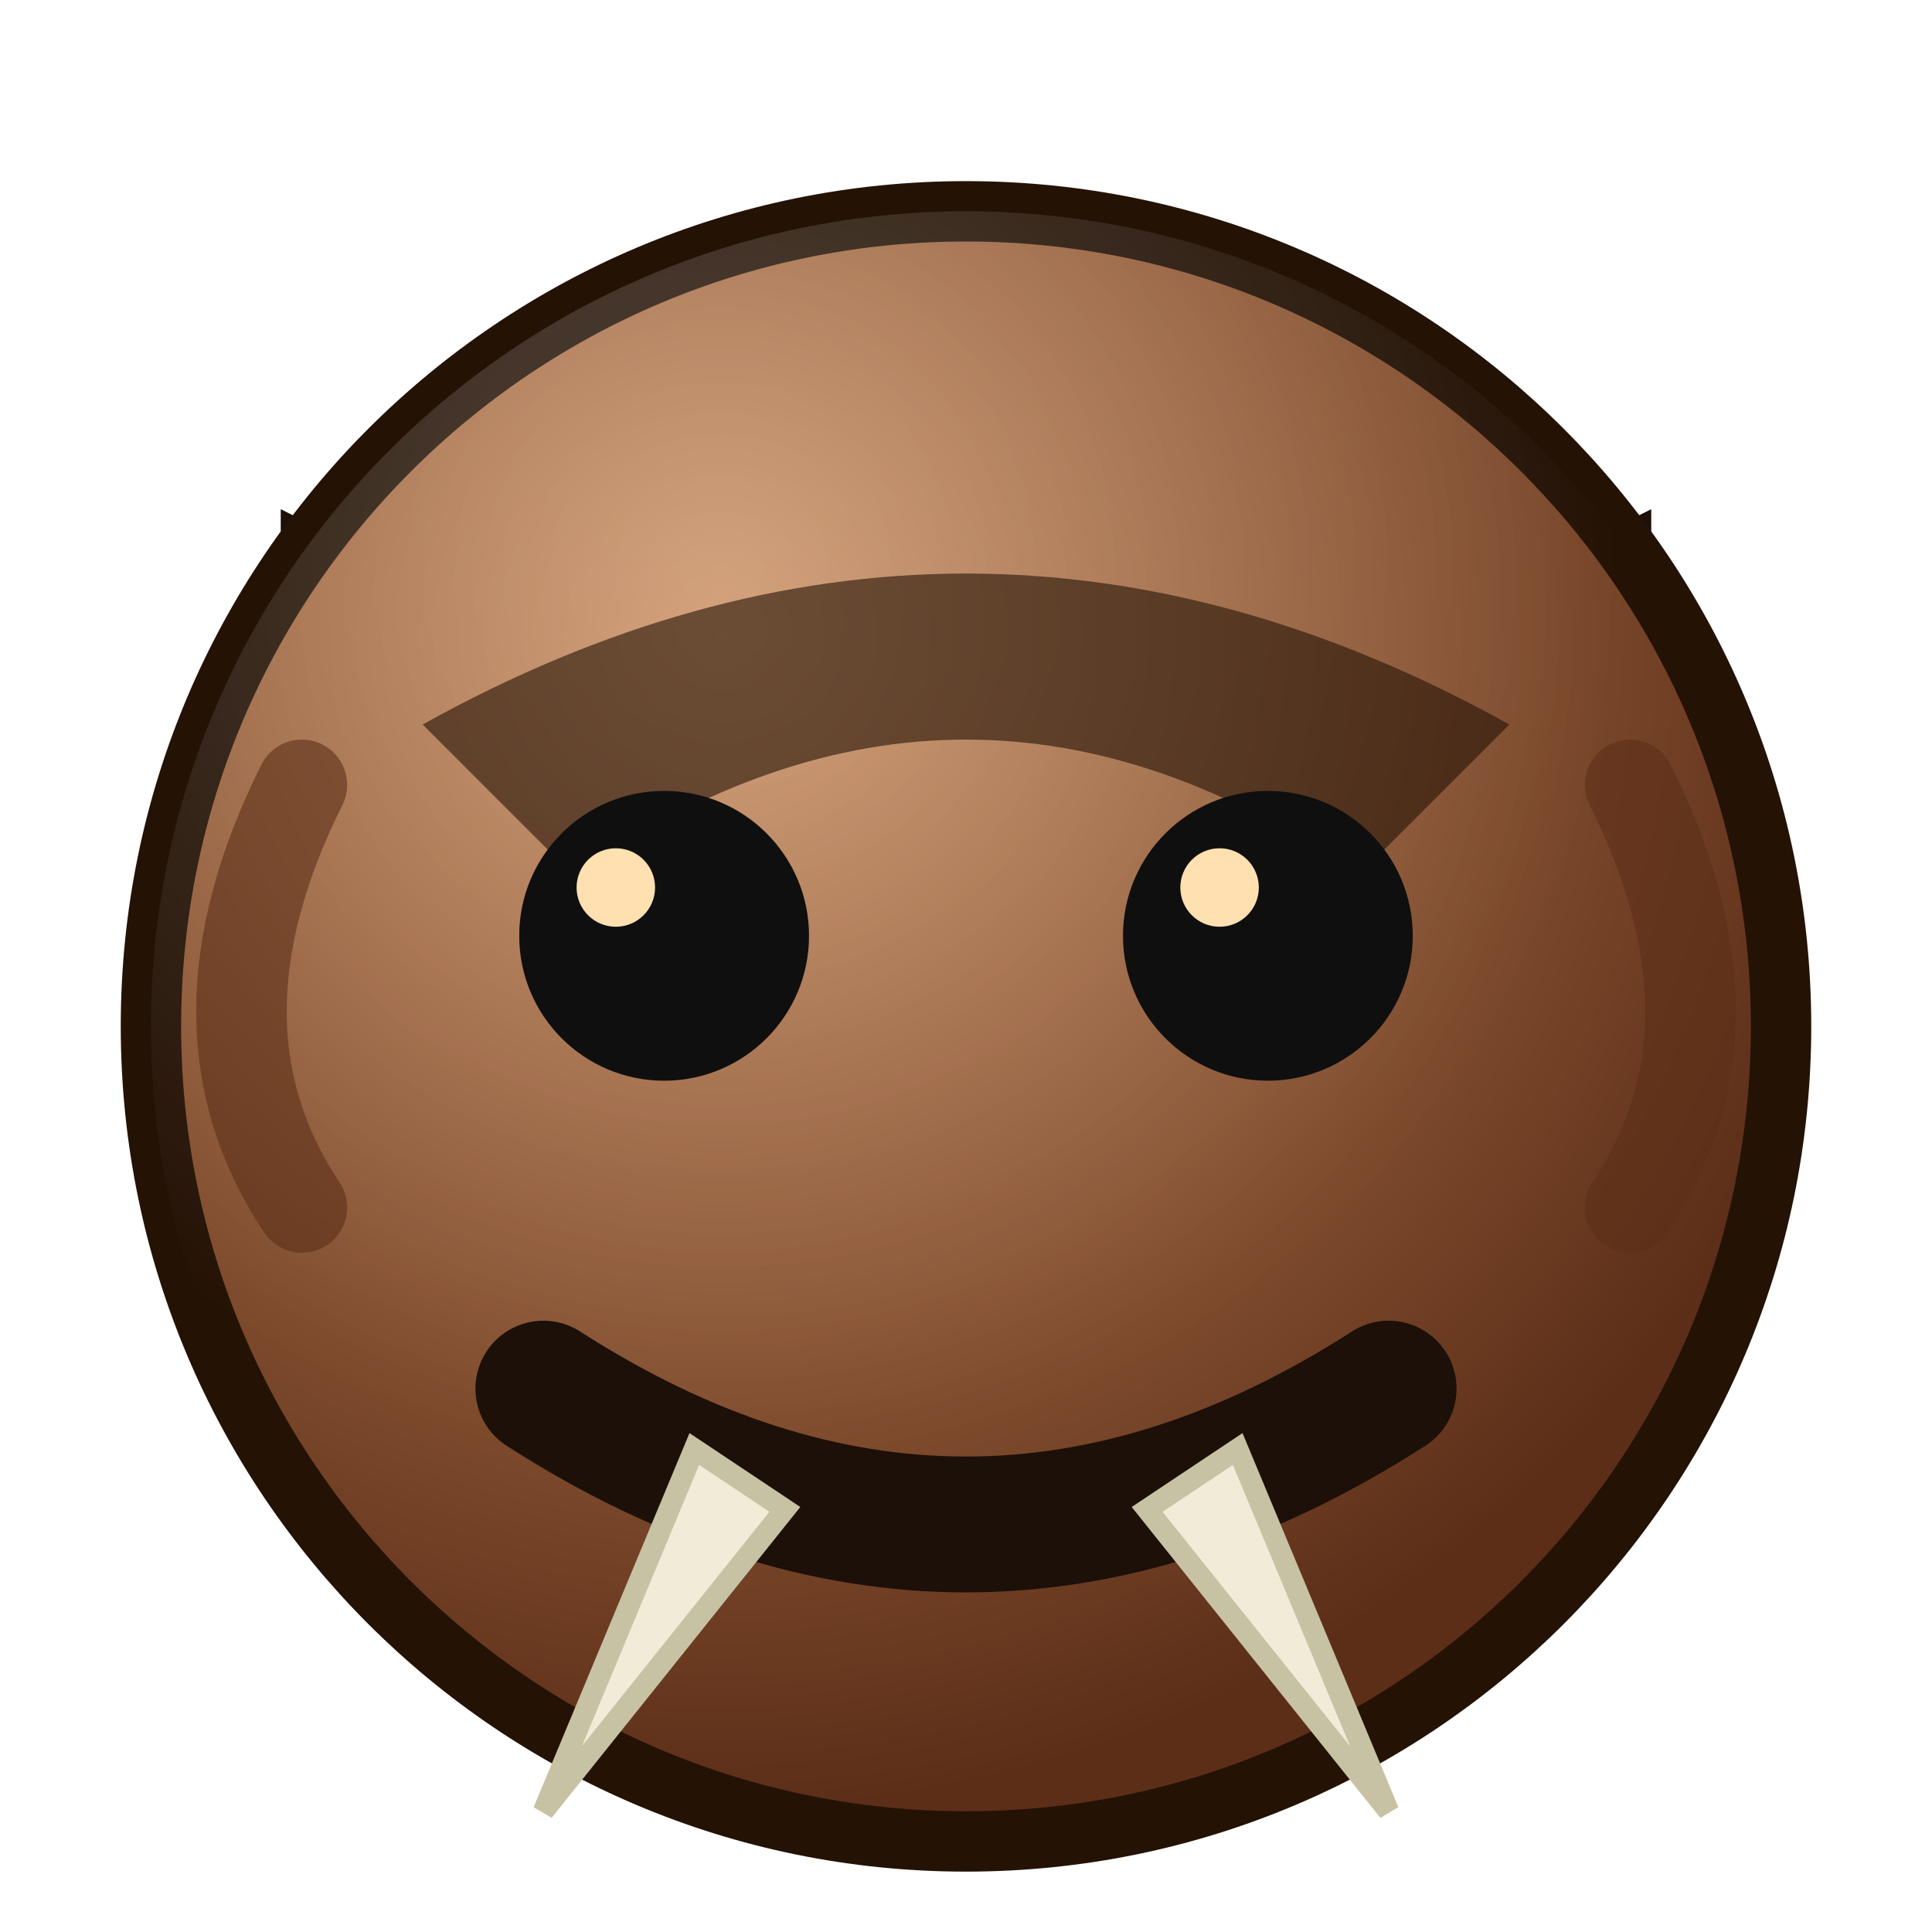
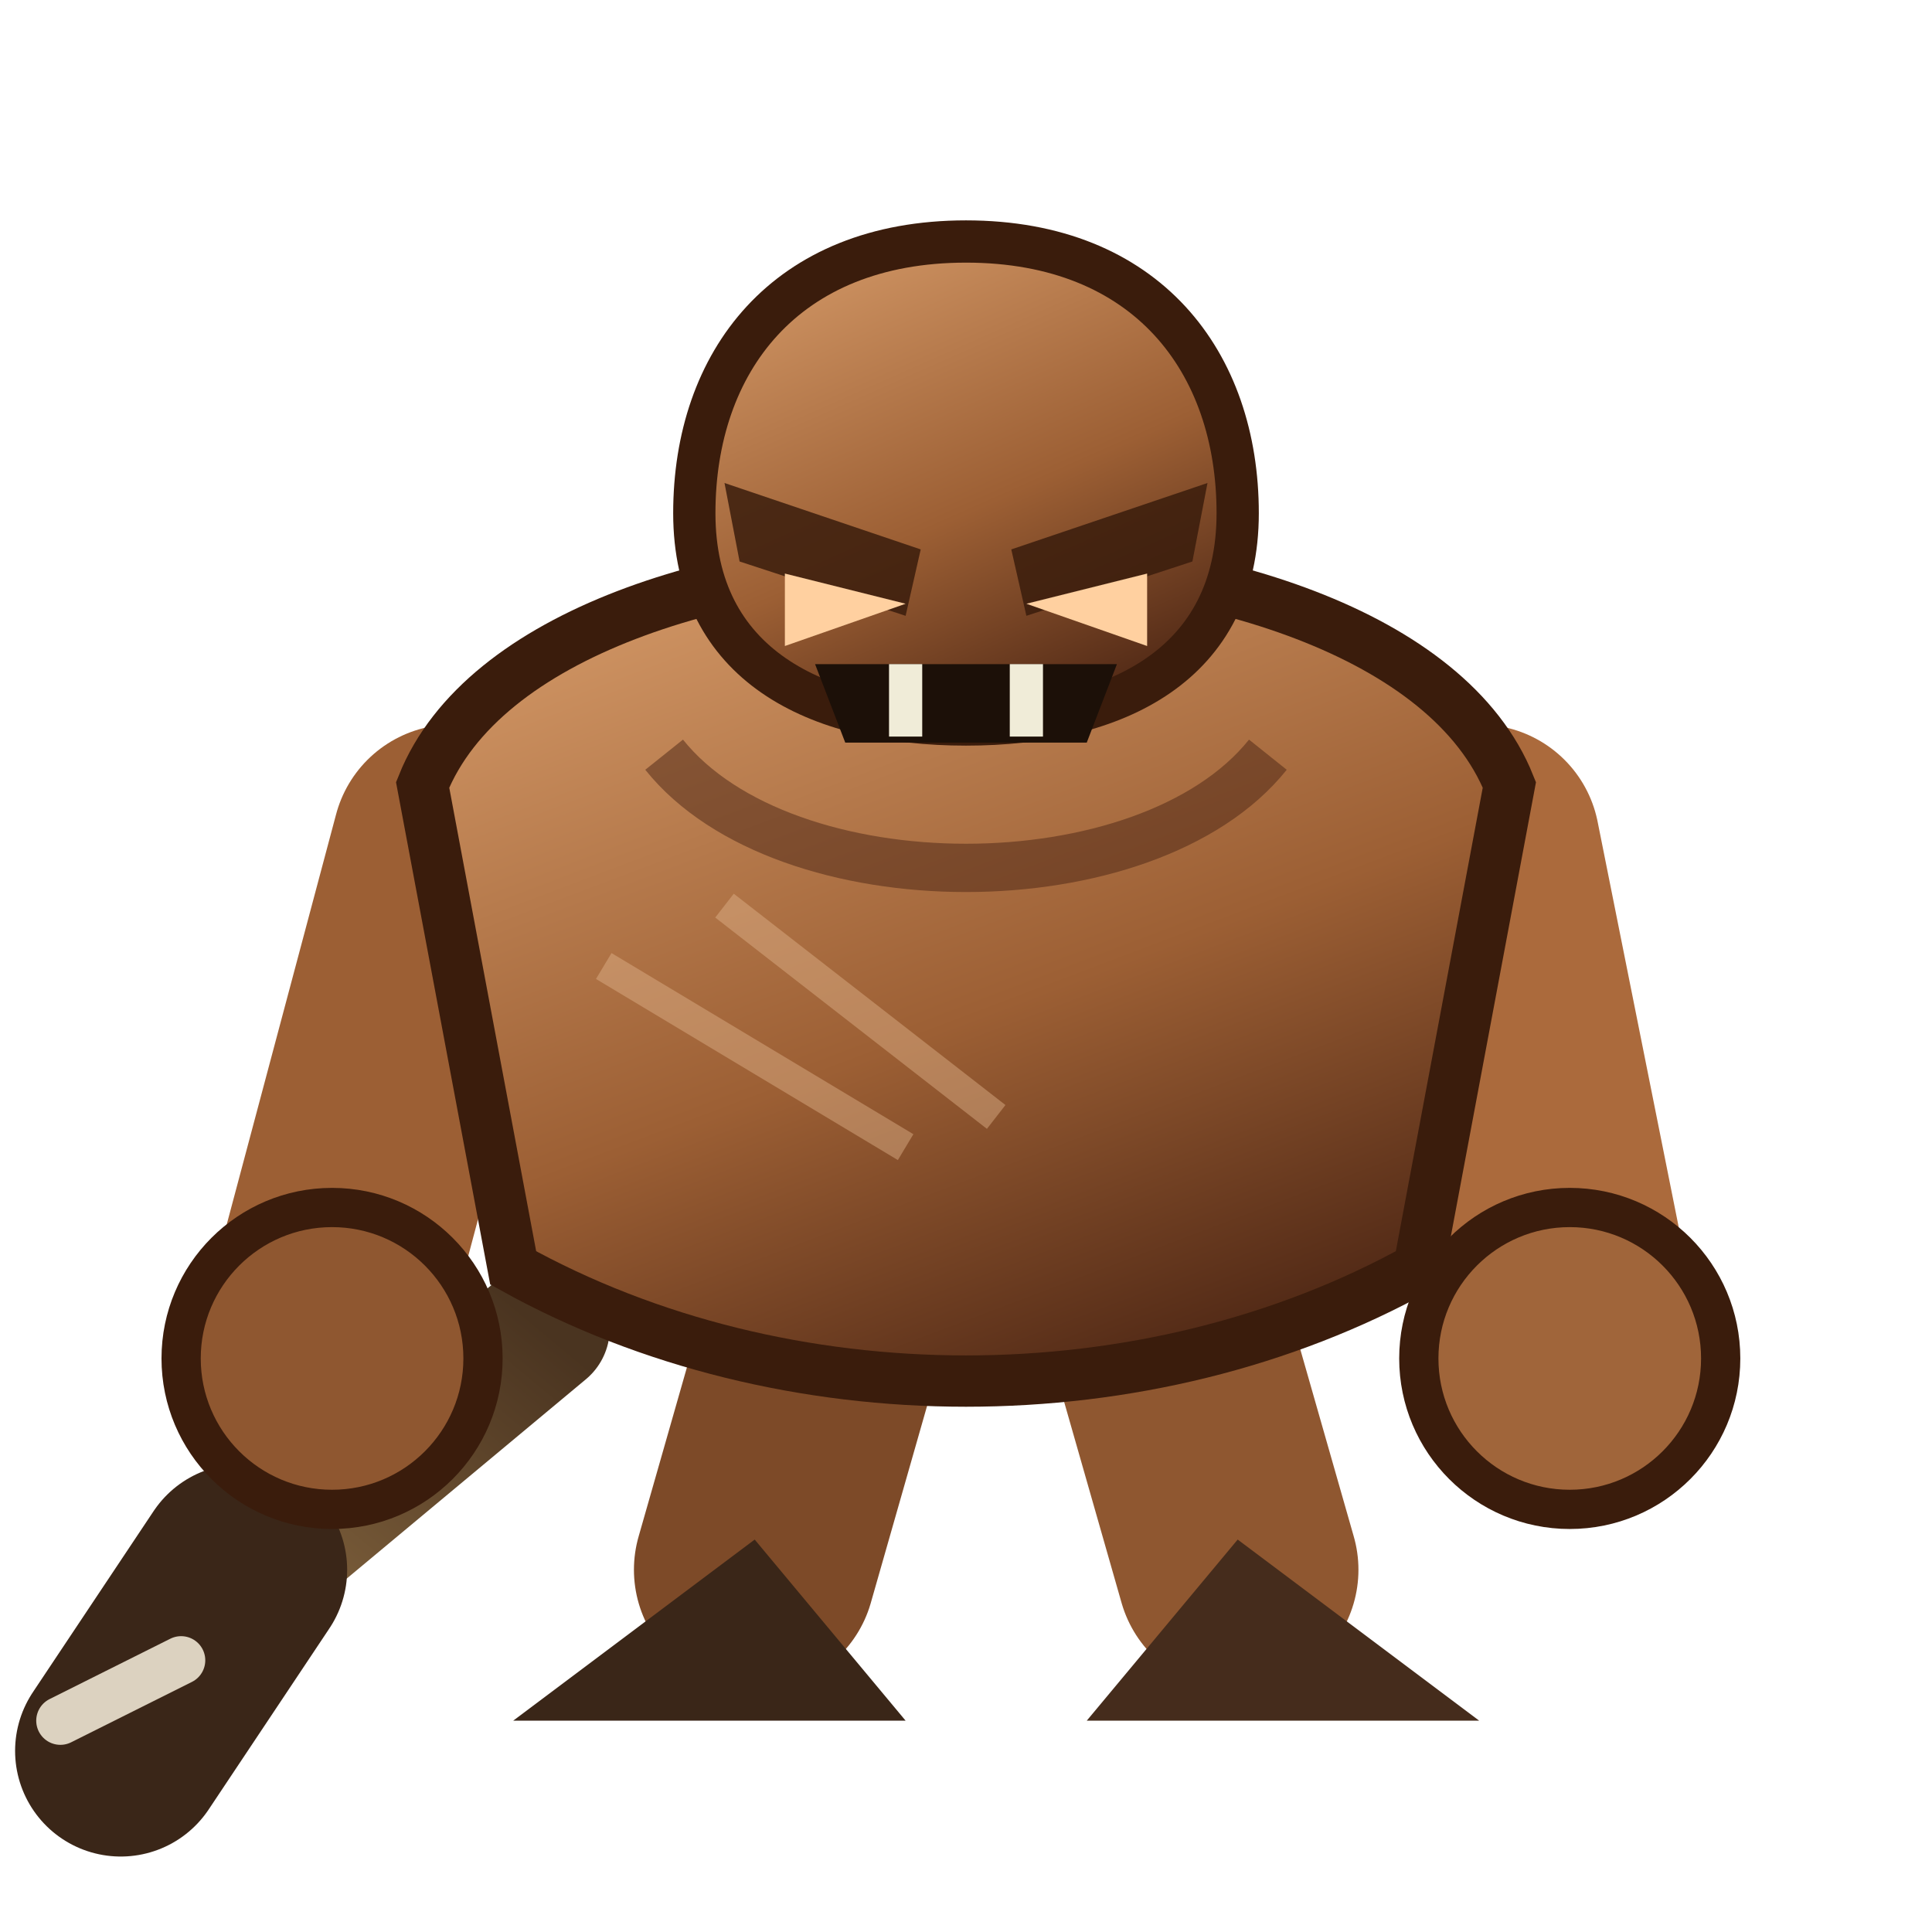
<svg xmlns="http://www.w3.org/2000/svg" viewBox="0 0 64 64">
  <defs>
-     <radialGradient id="skin" cx="35%" cy="26%" r="72%">
-       <stop offset="0%" stop-color="#c98a5a" />
-       <stop offset="100%" stop-color="#5c2e18" />
-     </radialGradient>
-     <radialGradient id="gloss" cx="35%" cy="22%" r="55%">
-       <stop offset="0%" stop-color="#ffffff" stop-opacity="0.22" />
-       <stop offset="100%" stop-color="#ffffff" stop-opacity="0" />
-     </radialGradient>
+     <linearGradient id="skin" x1="25%" y1="0%" x2="75%" y2="100%">
+       <stop offset="0%" stop-color="#d09564" />
+       <stop offset="55%" stop-color="#9c5f34" />
+       <stop offset="100%" stop-color="#4a2413" />
+     </linearGradient>
+     <linearGradient id="club" x1="0%" y1="100%" x2="100%" y2="0%">
+       <stop offset="0%" stop-color="#8a6a42" />
+       <stop offset="100%" stop-color="#4a3420" />
+     </linearGradient>
  </defs>
-   <polygon points="10,18 22,24 10,32" fill="#3a2618" stroke="#1c1008" stroke-width="1.4" />
-   <polygon points="54,18 42,24 54,32" fill="#3a2618" stroke="#1c1008" stroke-width="1.4" />
-   <circle cx="32" cy="34" r="27" fill="url(#skin)" stroke="#241205" stroke-width="2" />
-   <circle cx="32" cy="34" r="27" fill="url(#gloss)" />
-   <path d="M14 24 Q32 14 50 24 L45 29 Q32 20 19 29 Z" fill="#241205" opacity="0.6" />
-   <circle cx="22" cy="31" r="4.8" fill="#0f0f0f" />
-   <circle cx="42" cy="31" r="4.8" fill="#0f0f0f" />
-   <circle cx="20.4" cy="29.4" r="1.3" fill="#ffe0b0" />
-   <circle cx="40.4" cy="29.4" r="1.3" fill="#ffe0b0" />
-   <path d="M18 46 Q32 55 46 46" stroke="#1c1008" stroke-width="4.5" fill="none" stroke-linecap="round" />
-   <polygon points="23,48 18,60 26,50" fill="#f0ecd8" stroke="#c8c2a4" stroke-width="0.7" />
-   <polygon points="41,48 46,60 38,50" fill="#f0ecd8" stroke="#c8c2a4" stroke-width="0.7" />
-   <path d="M10 40 Q6 34 10 26" stroke="#5c2e18" stroke-width="3" fill="none" stroke-linecap="round" opacity="0.6" />
-   <path d="M54 40 Q58 34 54 26" stroke="#5c2e18" stroke-width="3" fill="none" stroke-linecap="round" opacity="0.6" />
+   <path d="M18 44 L6 54" stroke="url(#club)" stroke-width="4.4" stroke-linecap="round" />
+   <path d="M8 52 L4 58" stroke="#3a2618" stroke-width="7" stroke-linecap="round" />
+   <path d="M6 55 L2 57" stroke="#dcd2c0" stroke-width="1.6" stroke-linecap="round" />
+   <path d="M27 45 L25 52" stroke="#7d4a28" stroke-width="8" stroke-linecap="round" />
+   <path d="M39 45 L41 52" stroke="#8f5730" stroke-width="8" stroke-linecap="round" />
+   <path d="M25 51 L17 57 L30 57 Z" fill="#3a2618" />
+   <path d="M41 51 L36 57 L49 57 Z" fill="#452c1c" />
+   <path d="M15 28 L11 43" stroke="#9c5f34" stroke-width="8" stroke-linecap="round" />
+   <path d="M49 28 L52 43" stroke="#ab6a3c" stroke-width="8" stroke-linecap="round" />
+   <circle cx="11" cy="45" r="5" fill="#8f5730" stroke="#3a1c0c" stroke-width="1.3" />
+   <circle cx="52" cy="45" r="5" fill="#a0653a" stroke="#3a1c0c" stroke-width="1.3" />
+   <path d="M14 26 C18 16 46 16 50 26 L47 42 C38 47 26 47 17 42 Z" fill="url(#skin)" stroke="#3a1c0c" stroke-width="1.7" />
+   <path d="M22 25 C26 30 38 30 42 25" fill="none" stroke="#4a2413" stroke-width="1.6" opacity="0.5" />
+   <g stroke="#e0b48c" stroke-width="1" opacity="0.45">
+     <path d="M20 32 L30 38" />
+     <path d="M24 30 L33 37" />
+   </g>
+   <path d="M32 8 C38 8 41 12 41 17 C41 22 37 24 32 24 C27 24 23 22 23 17 C23 12 26 8 32 8 Z" fill="url(#skin)" stroke="#3a1c0c" stroke-width="1.4" />
+   <path d="M24 16 L30.5 18.2 L30 20.4 L24.5 18.6 Z" fill="#3a1c0c" opacity="0.85" />
+   <path d="M40 16 L33.5 18.2 L34 20.4 L39.5 18.6 Z" fill="#3a1c0c" opacity="0.85" />
+   <path d="M26 19 L30 20 L26 21.4 Z" fill="#ffd0a0" />
+   <path d="M38 19 L34 20 L38 21.4 Z" fill="#ffd0a0" />
+   <path d="M27 22 L37 22 L36 24.6 L28 24.6 Z" fill="#1c1008" />
+   <g stroke="#f0ecd8" stroke-width="1.1">
+     <path d="M30 22 L30 24.4" />
+     <path d="M34 22 L34 24.4" />
+   </g>
</svg>
